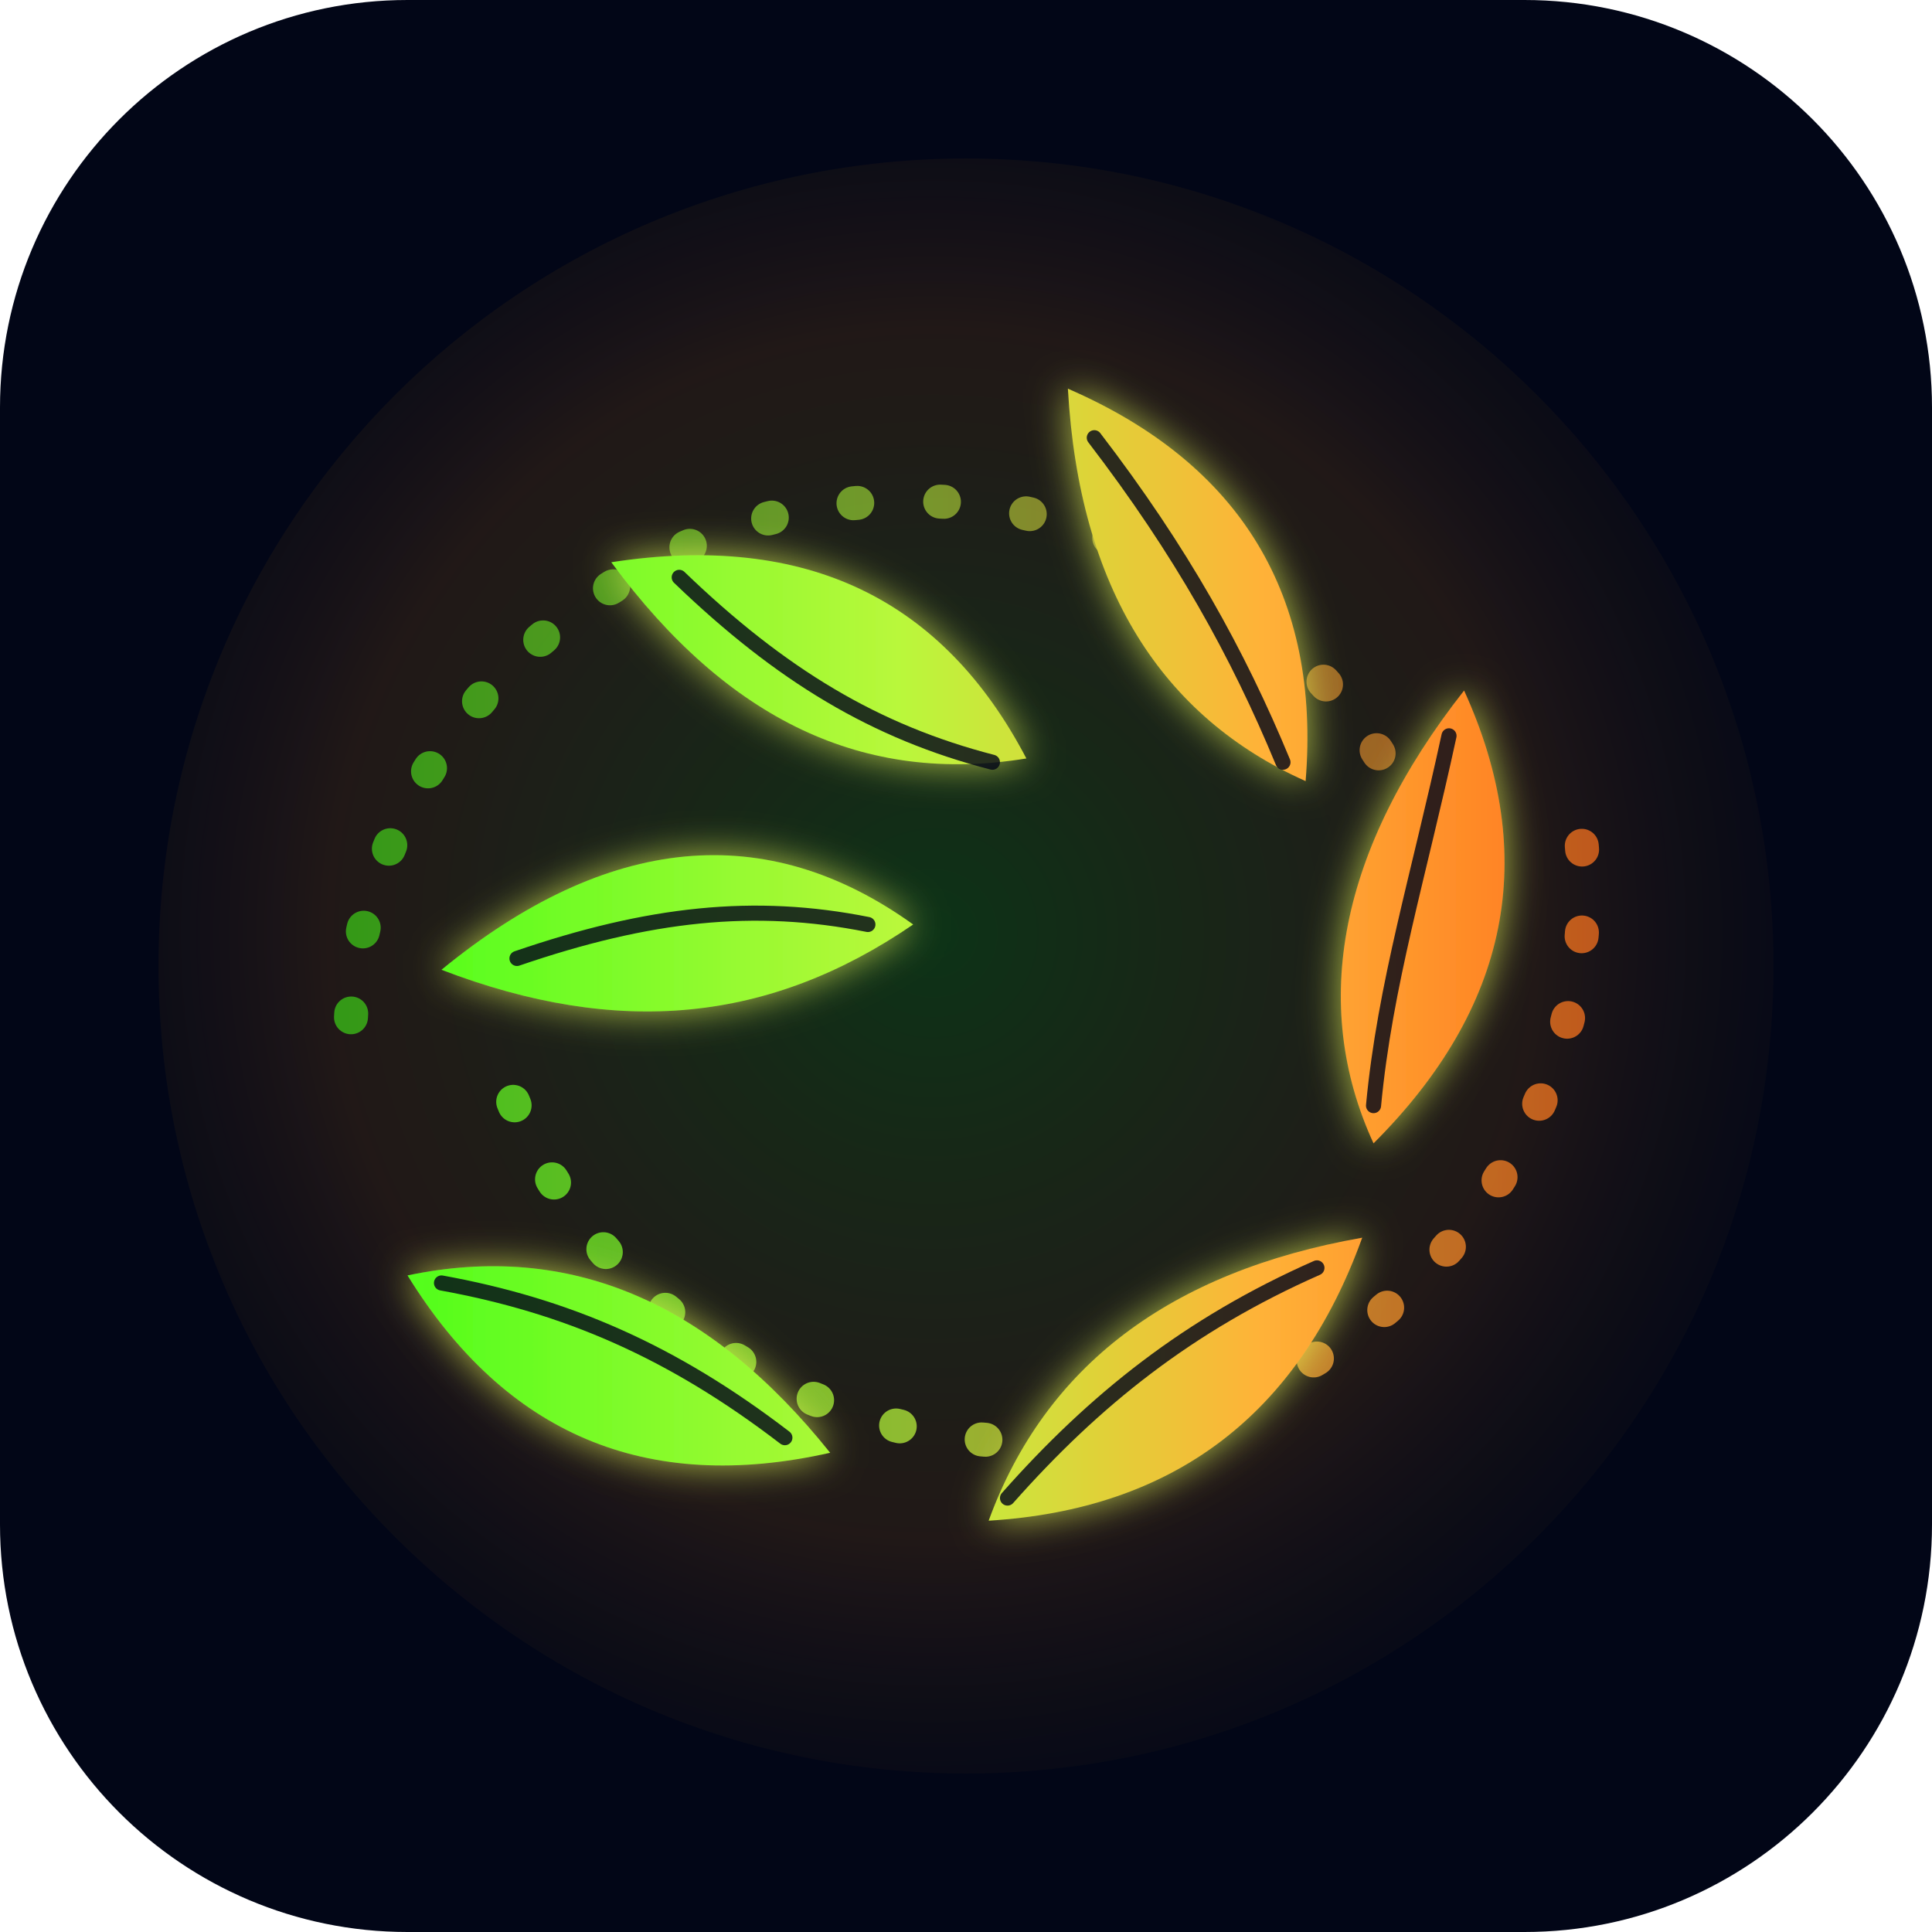
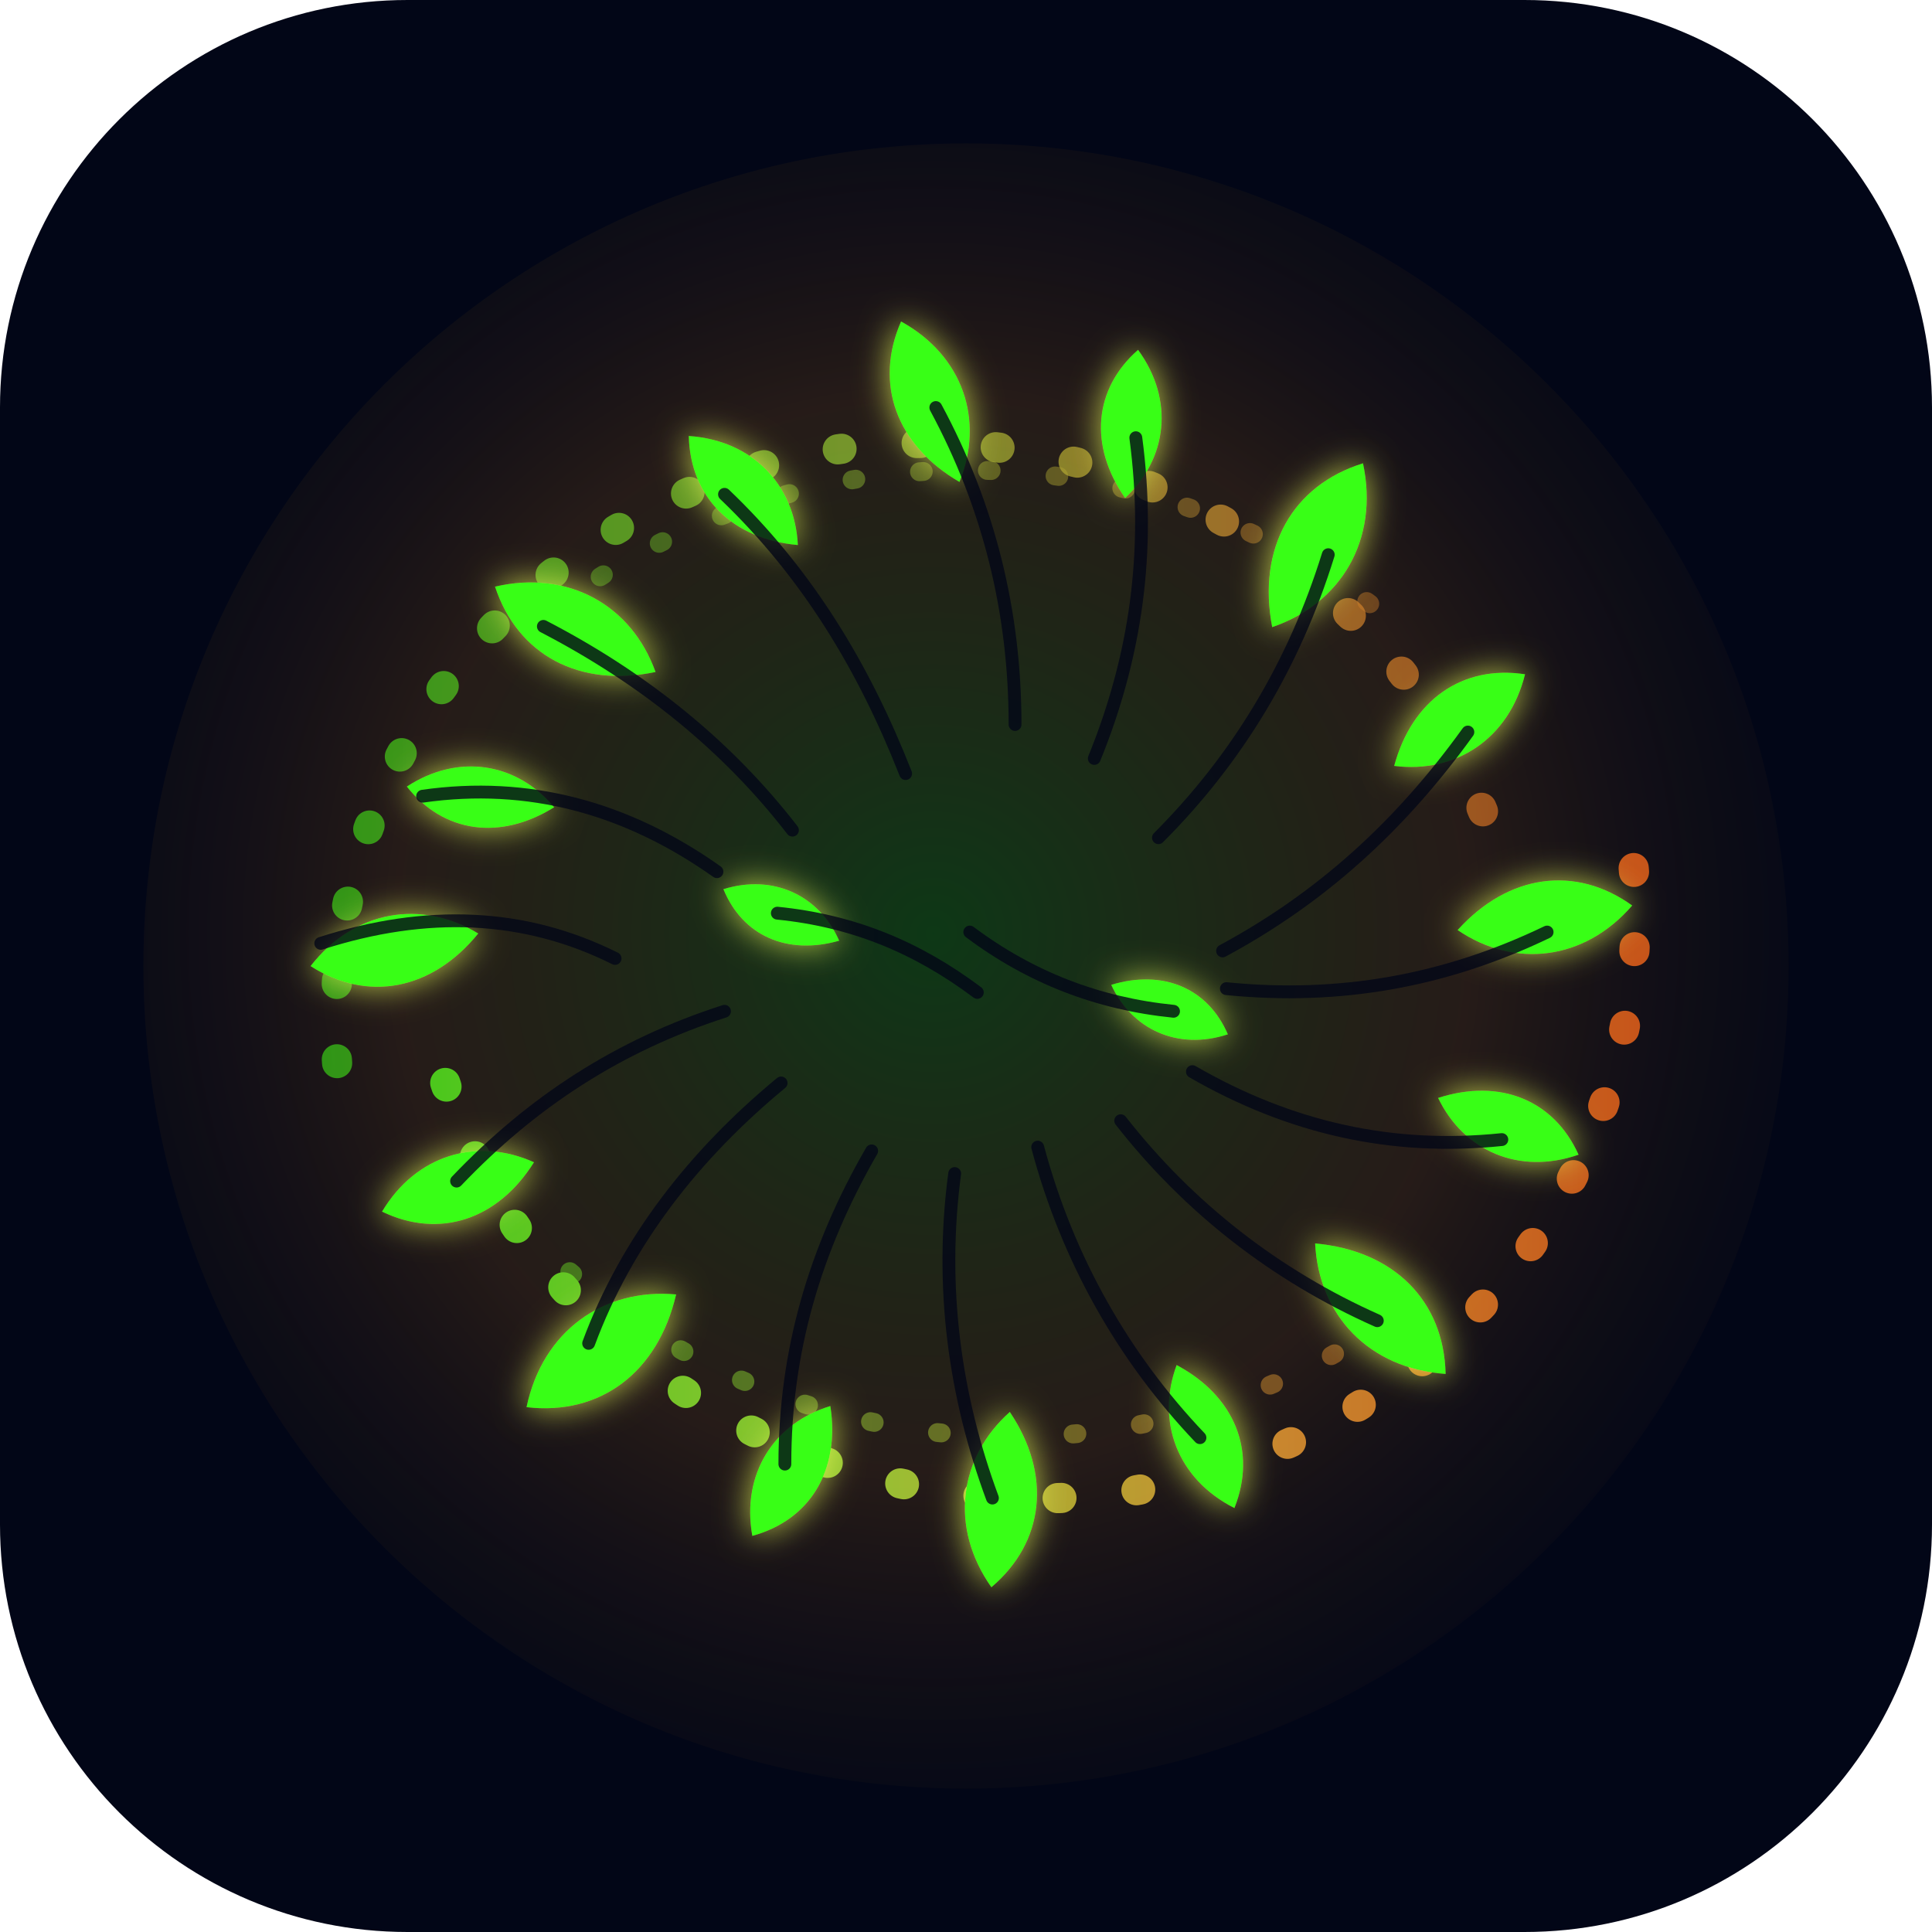
<svg xmlns="http://www.w3.org/2000/svg" viewBox="0 0 512 512" role="img" aria-labelledby="title desc">
  <defs>
    <linearGradient id="leafGradient" x1="78" y1="0" x2="434" y2="0" gradientUnits="userSpaceOnUse">
      <stop offset="0" stop-color="#39ff14" />
-       <stop offset=".45" stop-color="#b9f83b" />
-       <stop offset=".72" stop-color="#ffb238" />
+       <stop offset=".42" stop-color="#b9f83b" />
+       <stop offset=".70" stop-color="#ffb238" />
      <stop offset="1" stop-color="#ff6b1a" />
    </linearGradient>
-     <radialGradient id="windGlow" cx="48%" cy="48%" r="64%">
-       <stop offset="0" stop-color="#39ff14" stop-opacity=".18" />
-       <stop offset=".58" stop-color="#ff9f1c" stop-opacity=".12" />
+     <radialGradient id="windGlow" cx="48%" cy="48%" r="66%">
+       <stop offset="0" stop-color="#39ff14" stop-opacity=".20" />
+       <stop offset=".50" stop-color="#ff9f1c" stop-opacity=".14" />
      <stop offset="1" stop-color="#000" stop-opacity="0" />
    </radialGradient>
-     <filter id="leafGlow" x="-35%" y="-35%" width="170%" height="170%">
-       <feGaussianBlur stdDeviation="5" result="blur" />
-       <feColorMatrix in="blur" type="matrix" values="0 0 0 0 0.85 0 0 0 0 1 0 0 0 0 0.1 0 0 0 .72 0" />
+     <filter id="leafGlow" x="-40%" y="-40%" width="180%" height="180%">
+       <feGaussianBlur stdDeviation="4.4" result="blur" />
+       <feColorMatrix in="blur" type="matrix" values="0 0 0 0 0.85 0 0 0 0 1 0 0 0 0 0.1 0 0 0 .76 0" />
      <feMerge>
        <feMergeNode />
        <feMergeNode in="SourceGraphic" />
      </feMerge>
    </filter>
+     <path id="leaf" d="M-34 0C-11-20 18-19 39 0 15 20-13 20-34 0Z" />
  </defs>
  <rect width="512" height="512" rx="108" fill="#020617" />
-   <circle cx="256" cy="256" r="214" fill="url(#windGlow)" />
-   <path d="M136 292c29 73 119 111 194 78 61-27 95-87 89-148" fill="none" stroke="url(#leafGradient)" stroke-width="9" stroke-linecap="round" stroke-dasharray="1 22" opacity=".72" />
-   <path d="M376 220c-30-72-120-108-194-75-58 26-92 81-89 139" fill="none" stroke="url(#leafGradient)" stroke-width="9" stroke-linecap="round" stroke-dasharray="1 22" opacity=".56" />
+   <circle cx="256" cy="256" r="218" fill="url(#windGlow)" />
+   <g fill="none" stroke="url(#leafGradient)" stroke-linecap="round" opacity=".76">
+     <path d="M118 287c27 83 123 130 207 102 74-25 117-93 107-168" stroke-width="8" stroke-dasharray="1 20" />
+     <path d="M393 215c-32-79-127-119-207-86-66 27-104 90-96 160" stroke-width="8" stroke-dasharray="1 20" opacity=".72" />
+     <path d="M151 337c67 58 166 58 231 2" stroke-width="5" stroke-dasharray="1 17" opacity=".52" />
+     <path d="M363 160c-66-49-156-47-221 5" stroke-width="5" stroke-dasharray="1 17" opacity=".44" />
+   </g>
  <g filter="url(#leafGlow)" fill="url(#leafGradient)">
-     <path d="M117 257c44-36 86-40 125-12-38 26-78 30-125 12Z" />
-     <path d="M162 149c52-8 88 10 110 52-43 7-79-10-110-52Z" />
-     <path d="M283 103c46 20 67 55 63 104-38-17-60-51-63-104Z" />
-     <path d="M388 183c20 44 12 84-24 120-17-37-9-78 24-120Z" />
-     <path d="M361 328c-17 47-50 72-99 75 15-41 48-66 99-75Z" />
-     <path d="M220 385c-49 11-86-5-112-47 43-9 80 7 112 47Z" />
+     <use href="#leaf" transform="translate(103 252) rotate(-11) scale(.62)" />
+     <use href="#leaf" transform="translate(126 211) rotate(8) scale(.54)" />
+     <use href="#leaf" transform="translate(151 166) rotate(28) scale(.66)" />
+     <use href="#leaf" transform="translate(196 129) rotate(45) scale(.56)" />
+     <use href="#leaf" transform="translate(246 105) rotate(70) scale(.62)" />
+     <use href="#leaf" transform="translate(300 111) rotate(95) scale(.54)" />
+     <use href="#leaf" transform="translate(350 143) rotate(119) scale(.68)" />
+     <use href="#leaf" transform="translate(388 190) rotate(145) scale(.58)" />
+     <use href="#leaf" transform="translate(411 243) rotate(172) scale(.64)" />
+     <use href="#leaf" transform="translate(401 299) rotate(202) scale(.55)" />
+     <use href="#leaf" transform="translate(367 348) rotate(225) scale(.67)" />
+     <use href="#leaf" transform="translate(320 382) rotate(248) scale(.56)" />
+     <use href="#leaf" transform="translate(265 399) rotate(276) scale(.64)" />
+     <use href="#leaf" transform="translate(209 391) rotate(301) scale(.55)" />
+     <use href="#leaf" transform="translate(158 359) rotate(323) scale(.68)" />
+     <use href="#leaf" transform="translate(120 315) rotate(342) scale(.58)" />
+     <use href="#leaf" transform="translate(206 242) rotate(24) scale(.46)" />
+     <use href="#leaf" transform="translate(311 268) rotate(203) scale(.46)" />
  </g>
-   <g fill="none" stroke="#020617" stroke-width="4" stroke-linecap="round" opacity=".82">
-     <path d="M137 254c35-12 63-15 93-9" />
-     <path d="M180 153c27 26 52 41 83 49" />
-     <path d="M290 116c23 30 38 57 50 86" />
-     <path d="M384 195c-8 37-17 66-20 98" />
-     <path d="M349 336c-34 15-59 35-82 61" />
-     <path d="M208 381c-30-23-58-35-91-41" />
+   <g fill="none" stroke="#020617" stroke-width="3.4" stroke-linecap="round" opacity=".80">
+     <path d="M85 250c28-9 54-8 78 4" />
+     <path d="M112 211c28-4 54 3 78 20" />
+     <path d="M144 166c27 14 49 32 66 54" />
+     <path d="M192 131c22 21 37 46 48 74" />
+     <path d="M248 108c14 26 21 54 21 84" />
+     <path d="M301 116c4 30 0 58-11 85" />
+     <path d="M352 147c-9 29-24 54-45 75" />
+     <path d="M389 194c-18 25-39 44-65 58" />
+     <path d="M410 247c-27 13-55 18-85 15" />
+     <path d="M398 302c-29 3-56-3-82-18" />
+     <path d="M365 350c-27-12-50-30-68-53" />
+     <path d="M318 381c-20-21-35-47-43-77" />
+     <path d="M263 397c-10-27-14-56-10-86" />
+     <path d="M208 388c0-30 8-57 23-83" />
+     <path d="M156 356c10-27 28-50 51-69" />
+     <path d="M121 313c20-21 43-36 71-45" />
+     <path d="M206 242c20 2 37 9 53 21" />
+     <path d="M311 268c-20-2-38-9-54-21" />
  </g>
</svg>
